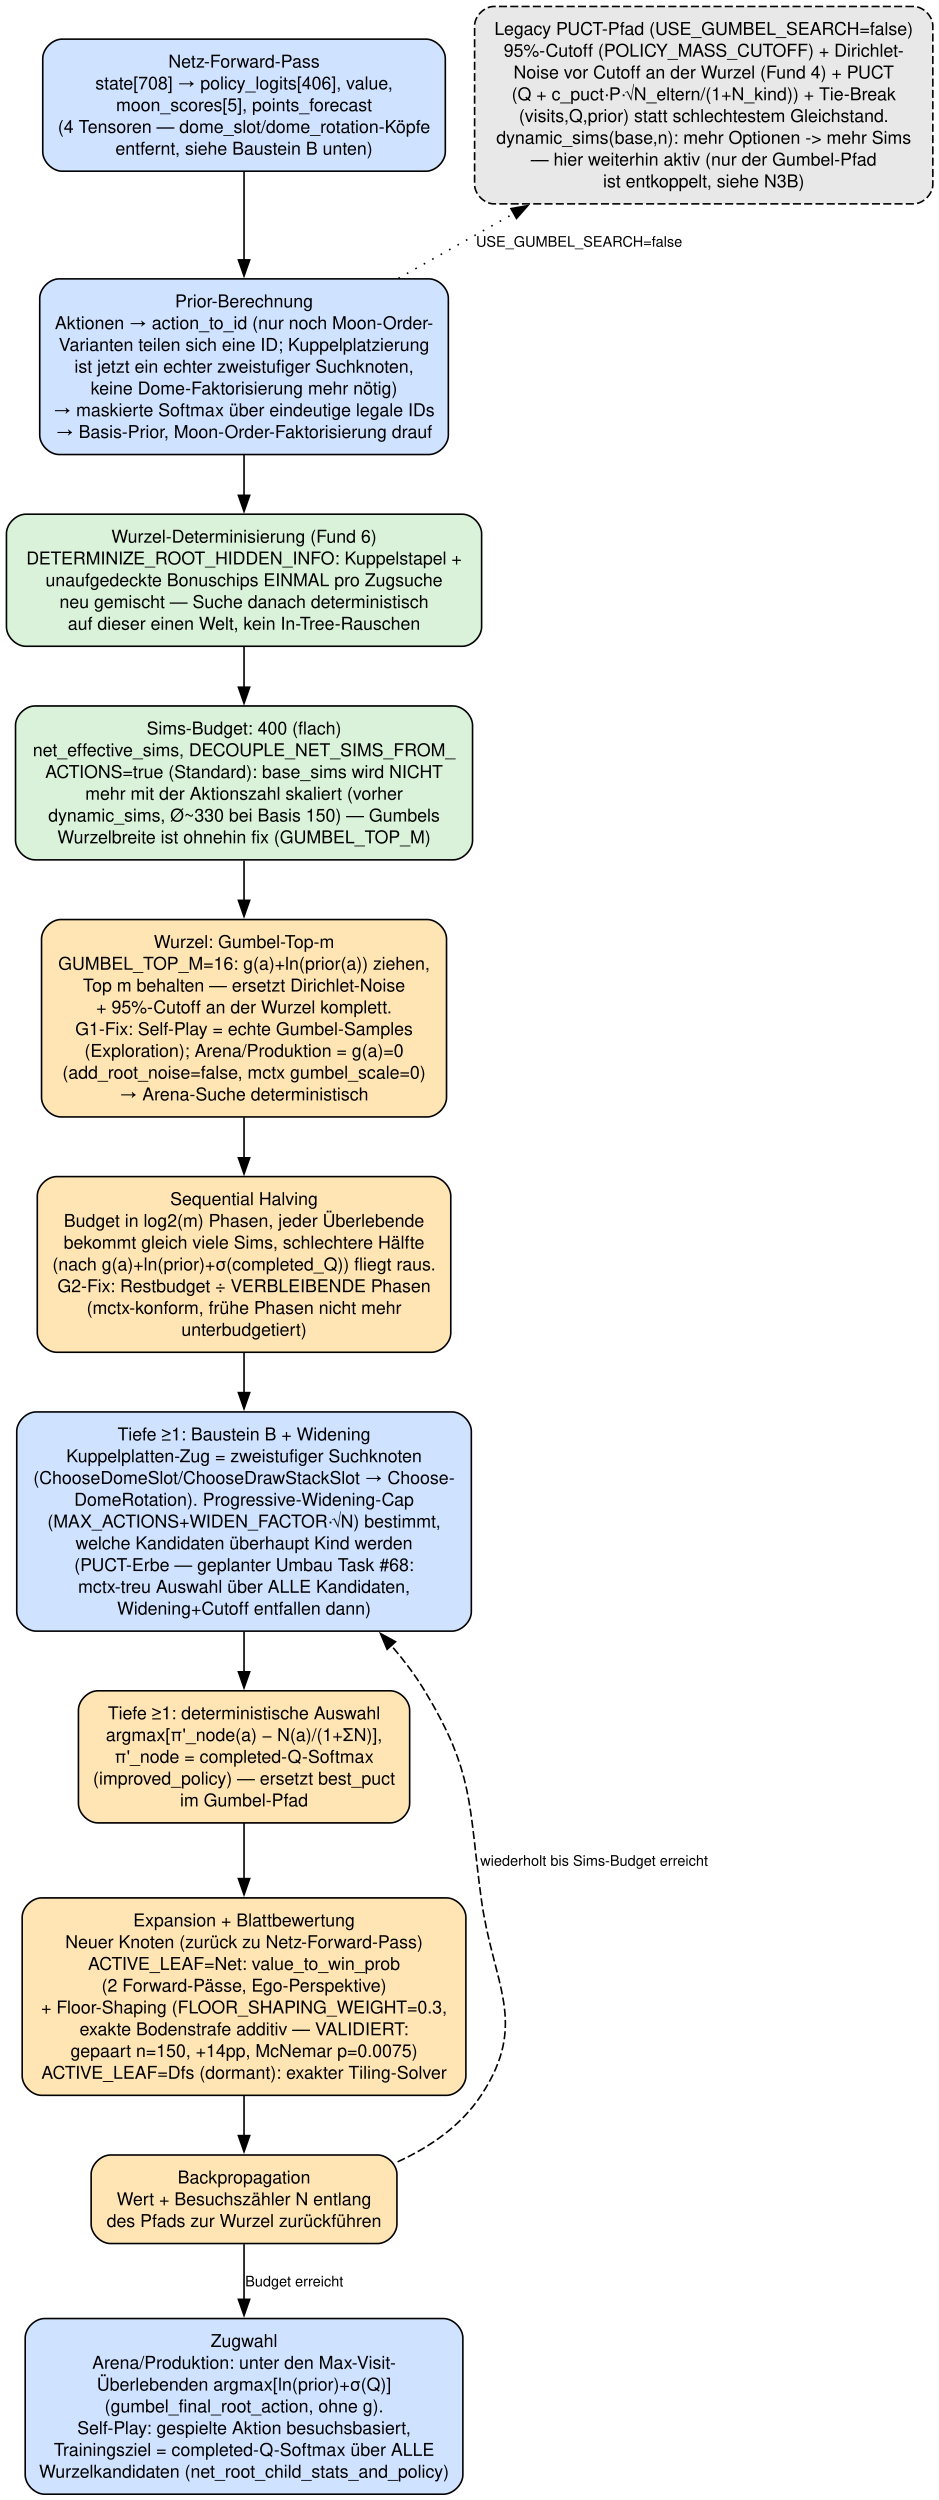
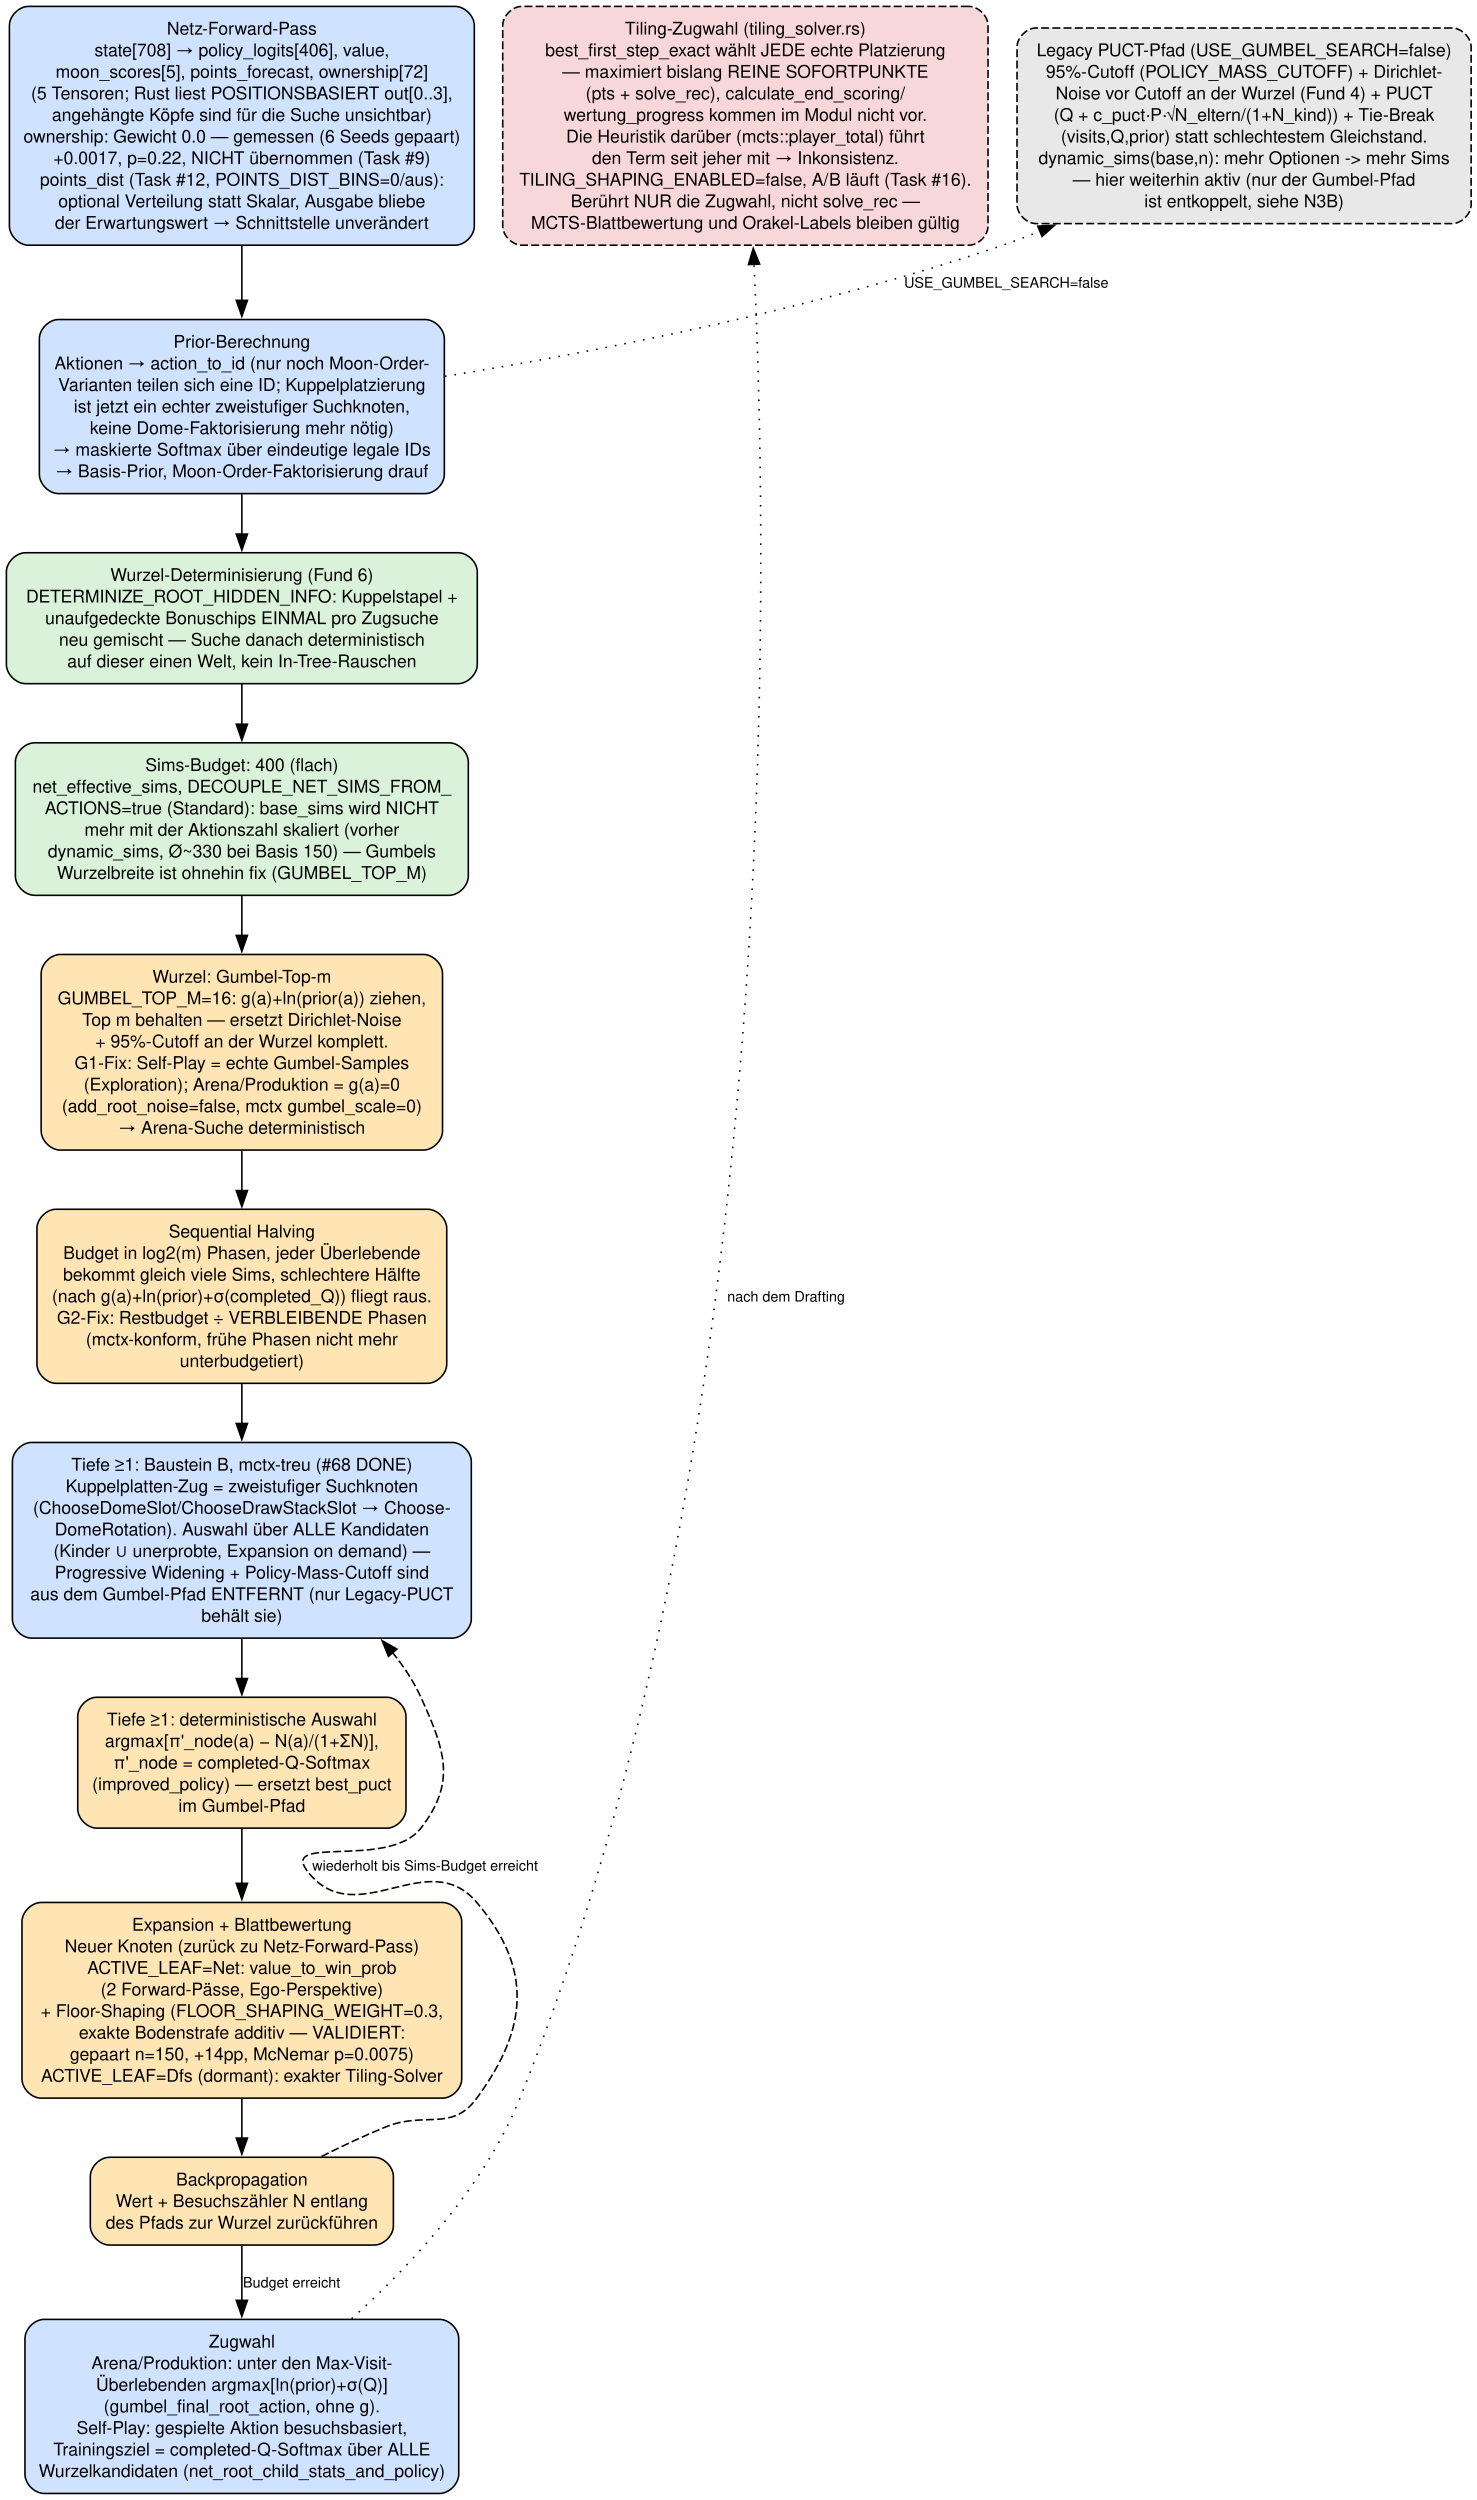
- <svg xmlns="http://www.w3.org/2000/svg" width="582pt" height="1550pt" viewBox="0.00 0.00 582.00 1550.00">
-   <g id="graph0" class="graph" transform="scale(1 1) rotate(0) translate(4 1546.4)">
-     <polygon fill="white" stroke="none" points="-4,4 -4,-1546.4 578.35,-1546.4 578.35,4 -4,4" />
+ <svg xmlns="http://www.w3.org/2000/svg" width="924pt" height="1564pt" viewBox="0.00 0.00 924.00 1564.00">
+   <g id="graph0" class="graph" transform="scale(1 1) rotate(0) translate(4 1559.9)">
+     <polygon fill="white" stroke="none" points="-4,4 -4,-1559.9 920.35,-1559.9 920.35,4 -4,4" />
    <g id="node1" class="node">
-       <path fill="#cfe2ff" stroke="black" d="M260.1,-1522.15C260.1,-1522.15 34.5,-1522.15 34.5,-1522.15 28.5,-1522.15 22.5,-1516.15 22.5,-1510.15 22.5,-1510.15 22.5,-1452.25 22.5,-1452.25 22.5,-1446.25 28.5,-1440.25 34.5,-1440.25 34.5,-1440.25 260.1,-1440.25 260.1,-1440.25 266.1,-1440.25 272.1,-1446.25 272.1,-1452.25 272.1,-1452.25 272.1,-1510.15 272.1,-1510.15 272.1,-1516.15 266.1,-1522.15 260.1,-1522.15" />
-       <text xml:space="preserve" text-anchor="middle" x="147.3" y="-1504.5" font-family="Helvetica,sans-Serif" font-size="11.00">Netz-Forward-Pass</text>
-       <text xml:space="preserve" text-anchor="middle" x="147.3" y="-1491" font-family="Helvetica,sans-Serif" font-size="11.00">state[708] → policy_logits[406], value,</text>
-       <text xml:space="preserve" text-anchor="middle" x="147.3" y="-1477.5" font-family="Helvetica,sans-Serif" font-size="11.00">moon_scores[5], points_forecast</text>
-       <text xml:space="preserve" text-anchor="middle" x="147.3" y="-1464" font-family="Helvetica,sans-Serif" font-size="11.00">(4 Tensoren — dome_slot/dome_rotation-Köpfe</text>
-       <text xml:space="preserve" text-anchor="middle" x="147.3" y="-1450.5" font-family="Helvetica,sans-Serif" font-size="11.00">entfernt, siehe Baustein B unten)</text>
+       <path fill="#cfe2ff" stroke="black" d="M280.73,-1555.9C280.73,-1555.9 13.88,-1555.9 13.88,-1555.9 7.88,-1555.9 1.88,-1549.9 1.88,-1543.9 1.88,-1543.9 1.88,-1418.5 1.88,-1418.5 1.88,-1412.5 7.88,-1406.5 13.88,-1406.5 13.88,-1406.5 280.73,-1406.5 280.73,-1406.5 286.73,-1406.5 292.73,-1412.5 292.73,-1418.5 292.73,-1418.5 292.73,-1543.9 292.73,-1543.9 292.73,-1549.9 286.73,-1555.9 280.73,-1555.9" />
+       <text xml:space="preserve" text-anchor="middle" x="147.3" y="-1538.25" font-family="Helvetica,sans-Serif" font-size="11.00">Netz-Forward-Pass</text>
+       <text xml:space="preserve" text-anchor="middle" x="147.3" y="-1524.75" font-family="Helvetica,sans-Serif" font-size="11.00">state[708] → policy_logits[406], value,</text>
+       <text xml:space="preserve" text-anchor="middle" x="147.3" y="-1511.25" font-family="Helvetica,sans-Serif" font-size="11.00">moon_scores[5], points_forecast, ownership[72]</text>
+       <text xml:space="preserve" text-anchor="middle" x="147.3" y="-1497.75" font-family="Helvetica,sans-Serif" font-size="11.00">(5 Tensoren; Rust liest POSITIONSBASIERT out[0..3],</text>
+       <text xml:space="preserve" text-anchor="middle" x="147.3" y="-1484.25" font-family="Helvetica,sans-Serif" font-size="11.00">angehängte Köpfe sind für die Suche unsichtbar)</text>
+       <text xml:space="preserve" text-anchor="middle" x="147.3" y="-1470.75" font-family="Helvetica,sans-Serif" font-size="11.00">ownership: Gewicht 0.0 — gemessen (6 Seeds gepaart)</text>
+       <text xml:space="preserve" text-anchor="middle" x="147.3" y="-1457.25" font-family="Helvetica,sans-Serif" font-size="11.00">+0.0017, p=0.22, NICHT übernommen (Task #9)</text>
+       <text xml:space="preserve" text-anchor="middle" x="147.3" y="-1443.75" font-family="Helvetica,sans-Serif" font-size="11.00">points_dist (Task #12, POINTS_DIST_BINS=0/aus):</text>
+       <text xml:space="preserve" text-anchor="middle" x="147.3" y="-1430.25" font-family="Helvetica,sans-Serif" font-size="11.00">optional Verteilung statt Skalar, Ausgabe bliebe</text>
+       <text xml:space="preserve" text-anchor="middle" x="147.3" y="-1416.75" font-family="Helvetica,sans-Serif" font-size="11.00">der Erwartungswert → Schnittstelle unverändert</text>
    </g>
    <g id="node2" class="node">
-       <path fill="#cfe2ff" stroke="black" d="M261.98,-1373.5C261.98,-1373.5 32.62,-1373.5 32.62,-1373.5 26.62,-1373.5 20.63,-1367.5 20.63,-1361.5 20.63,-1361.5 20.63,-1276.6 20.63,-1276.6 20.63,-1270.6 26.63,-1264.6 32.63,-1264.6 32.63,-1264.6 261.98,-1264.6 261.98,-1264.6 267.98,-1264.6 273.98,-1270.6 273.98,-1276.6 273.98,-1276.6 273.98,-1361.5 273.98,-1361.5 273.98,-1367.5 267.98,-1373.5 261.98,-1373.5" />
-       <text xml:space="preserve" text-anchor="middle" x="147.3" y="-1355.85" font-family="Helvetica,sans-Serif" font-size="11.00">Prior-Berechnung</text>
-       <text xml:space="preserve" text-anchor="middle" x="147.3" y="-1342.35" font-family="Helvetica,sans-Serif" font-size="11.00">Aktionen → action_to_id (nur noch Moon-Order-</text>
-       <text xml:space="preserve" text-anchor="middle" x="147.3" y="-1328.85" font-family="Helvetica,sans-Serif" font-size="11.00">Varianten teilen sich eine ID; Kuppelplatzierung</text>
-       <text xml:space="preserve" text-anchor="middle" x="147.3" y="-1315.35" font-family="Helvetica,sans-Serif" font-size="11.00">ist jetzt ein echter zweistufiger Suchknoten,</text>
-       <text xml:space="preserve" text-anchor="middle" x="147.3" y="-1301.85" font-family="Helvetica,sans-Serif" font-size="11.00">keine Dome-Faktorisierung mehr nötig)</text>
-       <text xml:space="preserve" text-anchor="middle" x="147.3" y="-1288.35" font-family="Helvetica,sans-Serif" font-size="11.00">→ maskierte Softmax über eindeutige legale IDs</text>
-       <text xml:space="preserve" text-anchor="middle" x="147.3" y="-1274.85" font-family="Helvetica,sans-Serif" font-size="11.00">→ Basis-Prior, Moon-Order-Faktorisierung drauf</text>
+       <path fill="#cfe2ff" stroke="black" d="M261.98,-1360C261.98,-1360 32.62,-1360 32.62,-1360 26.62,-1360 20.63,-1354 20.63,-1348 20.63,-1348 20.63,-1263.1 20.63,-1263.1 20.63,-1257.1 26.63,-1251.1 32.63,-1251.1 32.63,-1251.1 261.98,-1251.1 261.98,-1251.1 267.98,-1251.1 273.98,-1257.1 273.98,-1263.1 273.98,-1263.1 273.98,-1348 273.98,-1348 273.98,-1354 267.98,-1360 261.98,-1360" />
+       <text xml:space="preserve" text-anchor="middle" x="147.3" y="-1342.35" font-family="Helvetica,sans-Serif" font-size="11.00">Prior-Berechnung</text>
+       <text xml:space="preserve" text-anchor="middle" x="147.3" y="-1328.85" font-family="Helvetica,sans-Serif" font-size="11.00">Aktionen → action_to_id (nur noch Moon-Order-</text>
+       <text xml:space="preserve" text-anchor="middle" x="147.3" y="-1315.35" font-family="Helvetica,sans-Serif" font-size="11.00">Varianten teilen sich eine ID; Kuppelplatzierung</text>
+       <text xml:space="preserve" text-anchor="middle" x="147.3" y="-1301.85" font-family="Helvetica,sans-Serif" font-size="11.00">ist jetzt ein echter zweistufiger Suchknoten,</text>
+       <text xml:space="preserve" text-anchor="middle" x="147.3" y="-1288.35" font-family="Helvetica,sans-Serif" font-size="11.00">keine Dome-Faktorisierung mehr nötig)</text>
+       <text xml:space="preserve" text-anchor="middle" x="147.3" y="-1274.85" font-family="Helvetica,sans-Serif" font-size="11.00">→ maskierte Softmax über eindeutige legale IDs</text>
+       <text xml:space="preserve" text-anchor="middle" x="147.3" y="-1261.35" font-family="Helvetica,sans-Serif" font-size="11.00">→ Basis-Prior, Moon-Order-Faktorisierung drauf</text>
    </g>
    <g id="edge1" class="edge">
-       <path fill="none" stroke="black" d="M147.3,-1439.79C147.3,-1423.21 147.3,-1403.6 147.3,-1385.11" />
-       <polygon fill="black" stroke="black" points="150.8,-1385.28 147.3,-1375.28 143.8,-1385.28 150.8,-1385.28" />
+       <path fill="none" stroke="black" d="M147.3,-1406.05C147.3,-1394.7 147.3,-1383.04 147.3,-1371.89" />
+       <polygon fill="black" stroke="black" points="150.8,-1372.01 147.3,-1362.01 143.8,-1372.01 150.8,-1372.01" />
    </g>
    <g id="node3" class="node">
-       <path fill="#d9f2d9" stroke="black" d="M282.6,-1227.6C282.6,-1227.6 12,-1227.6 12,-1227.6 6,-1227.6 0,-1221.6 0,-1215.6 0,-1215.6 0,-1157.7 0,-1157.7 0,-1151.7 6,-1145.7 12,-1145.7 12,-1145.7 282.6,-1145.7 282.6,-1145.7 288.6,-1145.7 294.6,-1151.7 294.6,-1157.7 294.6,-1157.7 294.6,-1215.6 294.6,-1215.6 294.6,-1221.6 288.6,-1227.6 282.6,-1227.6" />
-       <text xml:space="preserve" text-anchor="middle" x="147.3" y="-1209.95" font-family="Helvetica,sans-Serif" font-size="11.00">Wurzel-Determinisierung (Fund 6)</text>
-       <text xml:space="preserve" text-anchor="middle" x="147.3" y="-1196.45" font-family="Helvetica,sans-Serif" font-size="11.00">DETERMINIZE_ROOT_HIDDEN_INFO: Kuppelstapel +</text>
-       <text xml:space="preserve" text-anchor="middle" x="147.3" y="-1182.95" font-family="Helvetica,sans-Serif" font-size="11.00">unaufgedeckte Bonuschips EINMAL pro Zugsuche</text>
-       <text xml:space="preserve" text-anchor="middle" x="147.3" y="-1169.45" font-family="Helvetica,sans-Serif" font-size="11.00">neu gemischt — Suche danach deterministisch</text>
-       <text xml:space="preserve" text-anchor="middle" x="147.3" y="-1155.95" font-family="Helvetica,sans-Serif" font-size="11.00">auf dieser einen Welt, kein In-Tree-Rauschen</text>
+       <path fill="#d9f2d9" stroke="black" d="M282.6,-1214.1C282.6,-1214.1 12,-1214.1 12,-1214.1 6,-1214.1 0,-1208.1 0,-1202.1 0,-1202.1 0,-1144.2 0,-1144.2 0,-1138.2 6,-1132.2 12,-1132.2 12,-1132.2 282.6,-1132.2 282.6,-1132.2 288.6,-1132.2 294.6,-1138.2 294.6,-1144.2 294.6,-1144.2 294.6,-1202.1 294.6,-1202.1 294.6,-1208.1 288.6,-1214.1 282.6,-1214.1" />
+       <text xml:space="preserve" text-anchor="middle" x="147.3" y="-1196.45" font-family="Helvetica,sans-Serif" font-size="11.00">Wurzel-Determinisierung (Fund 6)</text>
+       <text xml:space="preserve" text-anchor="middle" x="147.3" y="-1182.95" font-family="Helvetica,sans-Serif" font-size="11.00">DETERMINIZE_ROOT_HIDDEN_INFO: Kuppelstapel +</text>
+       <text xml:space="preserve" text-anchor="middle" x="147.3" y="-1169.45" font-family="Helvetica,sans-Serif" font-size="11.00">unaufgedeckte Bonuschips EINMAL pro Zugsuche</text>
+       <text xml:space="preserve" text-anchor="middle" x="147.3" y="-1155.95" font-family="Helvetica,sans-Serif" font-size="11.00">neu gemischt — Suche danach deterministisch</text>
+       <text xml:space="preserve" text-anchor="middle" x="147.3" y="-1142.45" font-family="Helvetica,sans-Serif" font-size="11.00">auf dieser einen Welt, kein In-Tree-Rauschen</text>
    </g>
    <g id="edge2" class="edge">
-       <path fill="none" stroke="black" d="M147.3,-1264.26C147.3,-1255.96 147.3,-1247.41 147.3,-1239.16" />
-       <polygon fill="black" stroke="black" points="150.8,-1239.28 147.3,-1229.28 143.8,-1239.28 150.8,-1239.28" />
+       <path fill="none" stroke="black" d="M147.3,-1250.76C147.3,-1242.46 147.3,-1233.91 147.3,-1225.66" />
+       <polygon fill="black" stroke="black" points="150.8,-1225.78 147.3,-1215.78 143.8,-1225.78 150.8,-1225.78" />
    </g>
    <g id="node12" class="node">
-       <path fill="#e8e8e8" stroke="black" stroke-dasharray="5,2" d="M562.35,-1542.4C562.35,-1542.4 302.25,-1542.4 302.25,-1542.4 296.25,-1542.4 290.25,-1536.4 290.25,-1530.4 290.25,-1530.4 290.25,-1432 290.25,-1432 290.25,-1426 296.25,-1420 302.25,-1420 302.25,-1420 562.35,-1420 562.35,-1420 568.35,-1420 574.35,-1426 574.35,-1432 574.35,-1432 574.35,-1530.4 574.35,-1530.4 574.35,-1536.4 568.35,-1542.4 562.35,-1542.4" />
-       <text xml:space="preserve" text-anchor="middle" x="432.3" y="-1524.75" font-family="Helvetica,sans-Serif" font-size="11.00">Legacy PUCT-Pfad (USE_GUMBEL_SEARCH=false)</text>
-       <text xml:space="preserve" text-anchor="middle" x="432.3" y="-1511.25" font-family="Helvetica,sans-Serif" font-size="11.00">95%-Cutoff (POLICY_MASS_CUTOFF) + Dirichlet-</text>
-       <text xml:space="preserve" text-anchor="middle" x="432.3" y="-1497.75" font-family="Helvetica,sans-Serif" font-size="11.00">Noise vor Cutoff an der Wurzel (Fund 4) + PUCT</text>
-       <text xml:space="preserve" text-anchor="middle" x="432.3" y="-1484.25" font-family="Helvetica,sans-Serif" font-size="11.00">(Q + c_puct·P·√N_eltern/(1+N_kind)) + Tie-Break</text>
-       <text xml:space="preserve" text-anchor="middle" x="432.3" y="-1470.75" font-family="Helvetica,sans-Serif" font-size="11.00">(visits,Q,prior) statt schlechtestem Gleichstand.</text>
-       <text xml:space="preserve" text-anchor="middle" x="432.3" y="-1457.25" font-family="Helvetica,sans-Serif" font-size="11.00">dynamic_sims(base,n): mehr Optionen -&gt; mehr Sims</text>
-       <text xml:space="preserve" text-anchor="middle" x="432.3" y="-1443.75" font-family="Helvetica,sans-Serif" font-size="11.00">— hier weiterhin aktiv (nur der Gumbel-Pfad</text>
-       <text xml:space="preserve" text-anchor="middle" x="432.3" y="-1430.25" font-family="Helvetica,sans-Serif" font-size="11.00">ist entkoppelt, siehe N3B)</text>
+       <path fill="#e8e8e8" stroke="black" stroke-dasharray="5,2" d="M904.35,-1542.4C904.35,-1542.4 644.25,-1542.4 644.25,-1542.4 638.25,-1542.4 632.25,-1536.4 632.25,-1530.4 632.25,-1530.4 632.25,-1432 632.25,-1432 632.25,-1426 638.25,-1420 644.25,-1420 644.25,-1420 904.35,-1420 904.35,-1420 910.35,-1420 916.35,-1426 916.35,-1432 916.35,-1432 916.35,-1530.4 916.35,-1530.4 916.35,-1536.4 910.35,-1542.4 904.35,-1542.4" />
+       <text xml:space="preserve" text-anchor="middle" x="774.3" y="-1524.75" font-family="Helvetica,sans-Serif" font-size="11.00">Legacy PUCT-Pfad (USE_GUMBEL_SEARCH=false)</text>
+       <text xml:space="preserve" text-anchor="middle" x="774.3" y="-1511.25" font-family="Helvetica,sans-Serif" font-size="11.00">95%-Cutoff (POLICY_MASS_CUTOFF) + Dirichlet-</text>
+       <text xml:space="preserve" text-anchor="middle" x="774.3" y="-1497.75" font-family="Helvetica,sans-Serif" font-size="11.00">Noise vor Cutoff an der Wurzel (Fund 4) + PUCT</text>
+       <text xml:space="preserve" text-anchor="middle" x="774.3" y="-1484.25" font-family="Helvetica,sans-Serif" font-size="11.00">(Q + c_puct·P·√N_eltern/(1+N_kind)) + Tie-Break</text>
+       <text xml:space="preserve" text-anchor="middle" x="774.3" y="-1470.75" font-family="Helvetica,sans-Serif" font-size="11.00">(visits,Q,prior) statt schlechtestem Gleichstand.</text>
+       <text xml:space="preserve" text-anchor="middle" x="774.3" y="-1457.25" font-family="Helvetica,sans-Serif" font-size="11.00">dynamic_sims(base,n): mehr Optionen -&gt; mehr Sims</text>
+       <text xml:space="preserve" text-anchor="middle" x="774.3" y="-1443.75" font-family="Helvetica,sans-Serif" font-size="11.00">— hier weiterhin aktiv (nur der Gumbel-Pfad</text>
+       <text xml:space="preserve" text-anchor="middle" x="774.3" y="-1430.25" font-family="Helvetica,sans-Serif" font-size="11.00">ist entkoppelt, siehe N3B)</text>
    </g>
-     <g id="edge12" class="edge">
-       <path fill="none" stroke="black" stroke-dasharray="1,5" d="M243.04,-1373.85C266.04,-1386.78 290.88,-1400.73 314.75,-1414.14" />
-       <polygon fill="black" stroke="black" points="312.8,-1417.07 323.23,-1418.91 316.23,-1410.96 312.8,-1417.07" />
-       <text xml:space="preserve" text-anchor="middle" x="355.05" y="-1393.45" font-family="Helvetica,sans-Serif" font-size="9.00">USE_GUMBEL_SEARCH=false</text>
+     <g id="edge13" class="edge">
+       <path fill="none" stroke="black" stroke-dasharray="1,5" d="M274.36,-1324.46C371.58,-1340.25 508.09,-1366.97 623.3,-1406.5 630.98,-1409.14 638.78,-1412.07 646.58,-1415.21" />
+       <polygon fill="black" stroke="black" points="645.22,-1418.43 655.8,-1419.02 647.9,-1411.97 645.22,-1418.43" />
+       <text xml:space="preserve" text-anchor="middle" x="625.54" y="-1379.95" font-family="Helvetica,sans-Serif" font-size="9.00">USE_GUMBEL_SEARCH=false</text>
    </g>
    <g id="node4" class="node">
-       <path fill="#d9f2d9" stroke="black" d="M276.98,-1108.7C276.98,-1108.7 17.62,-1108.7 17.62,-1108.7 11.62,-1108.7 5.62,-1102.7 5.62,-1096.7 5.62,-1096.7 5.62,-1025.3 5.62,-1025.3 5.62,-1019.3 11.62,-1013.3 17.62,-1013.3 17.62,-1013.3 276.98,-1013.3 276.98,-1013.3 282.98,-1013.3 288.98,-1019.3 288.98,-1025.3 288.98,-1025.3 288.98,-1096.7 288.98,-1096.7 288.98,-1102.7 282.98,-1108.7 276.98,-1108.7" />
-       <text xml:space="preserve" text-anchor="middle" x="147.3" y="-1091.05" font-family="Helvetica,sans-Serif" font-size="11.00">Sims-Budget: 400 (flach)</text>
-       <text xml:space="preserve" text-anchor="middle" x="147.3" y="-1077.55" font-family="Helvetica,sans-Serif" font-size="11.00">net_effective_sims, DECOUPLE_NET_SIMS_FROM_</text>
-       <text xml:space="preserve" text-anchor="middle" x="147.3" y="-1064.05" font-family="Helvetica,sans-Serif" font-size="11.00">ACTIONS=true (Standard): base_sims wird NICHT</text>
-       <text xml:space="preserve" text-anchor="middle" x="147.3" y="-1050.55" font-family="Helvetica,sans-Serif" font-size="11.00">mehr mit der Aktionszahl skaliert (vorher</text>
-       <text xml:space="preserve" text-anchor="middle" x="147.3" y="-1037.05" font-family="Helvetica,sans-Serif" font-size="11.00">dynamic_sims, Ø~330 bei Basis 150) — Gumbels</text>
-       <text xml:space="preserve" text-anchor="middle" x="147.3" y="-1023.55" font-family="Helvetica,sans-Serif" font-size="11.00">Wurzelbreite ist ohnehin fix (GUMBEL_TOP_M)</text>
+       <path fill="#d9f2d9" stroke="black" d="M276.98,-1095.2C276.98,-1095.2 17.62,-1095.2 17.62,-1095.2 11.62,-1095.2 5.62,-1089.2 5.62,-1083.2 5.62,-1083.2 5.62,-1011.8 5.62,-1011.8 5.62,-1005.8 11.62,-999.8 17.62,-999.8 17.62,-999.8 276.98,-999.8 276.98,-999.8 282.98,-999.8 288.98,-1005.8 288.98,-1011.8 288.98,-1011.8 288.98,-1083.2 288.98,-1083.2 288.98,-1089.2 282.98,-1095.2 276.98,-1095.2" />
+       <text xml:space="preserve" text-anchor="middle" x="147.3" y="-1077.55" font-family="Helvetica,sans-Serif" font-size="11.00">Sims-Budget: 400 (flach)</text>
+       <text xml:space="preserve" text-anchor="middle" x="147.3" y="-1064.05" font-family="Helvetica,sans-Serif" font-size="11.00">net_effective_sims, DECOUPLE_NET_SIMS_FROM_</text>
+       <text xml:space="preserve" text-anchor="middle" x="147.3" y="-1050.55" font-family="Helvetica,sans-Serif" font-size="11.00">ACTIONS=true (Standard): base_sims wird NICHT</text>
+       <text xml:space="preserve" text-anchor="middle" x="147.3" y="-1037.05" font-family="Helvetica,sans-Serif" font-size="11.00">mehr mit der Aktionszahl skaliert (vorher</text>
+       <text xml:space="preserve" text-anchor="middle" x="147.3" y="-1023.55" font-family="Helvetica,sans-Serif" font-size="11.00">dynamic_sims, Ø~330 bei Basis 150) — Gumbels</text>
+       <text xml:space="preserve" text-anchor="middle" x="147.3" y="-1010.05" font-family="Helvetica,sans-Serif" font-size="11.00">Wurzelbreite ist ohnehin fix (GUMBEL_TOP_M)</text>
    </g>
    <g id="edge3" class="edge">
-       <path fill="none" stroke="black" d="M147.3,-1145.5C147.3,-1137.46 147.3,-1128.85 147.3,-1120.33" />
-       <polygon fill="black" stroke="black" points="150.8,-1120.34 147.3,-1110.34 143.8,-1120.34 150.8,-1120.34" />
+       <path fill="none" stroke="black" d="M147.3,-1132C147.3,-1123.96 147.3,-1115.35 147.3,-1106.83" />
+       <polygon fill="black" stroke="black" points="150.8,-1106.84 147.3,-1096.84 143.8,-1106.84 150.8,-1106.84" />
    </g>
    <g id="node5" class="node">
-       <path fill="#ffe5b4" stroke="black" d="M260.85,-976.3C260.85,-976.3 33.75,-976.3 33.75,-976.3 27.75,-976.3 21.75,-970.3 21.75,-964.3 21.75,-964.3 21.75,-865.9 21.75,-865.9 21.75,-859.9 27.75,-853.9 33.75,-853.9 33.75,-853.9 260.85,-853.9 260.85,-853.9 266.85,-853.9 272.85,-859.9 272.85,-865.9 272.85,-865.9 272.85,-964.3 272.85,-964.3 272.85,-970.3 266.85,-976.3 260.85,-976.3" />
-       <text xml:space="preserve" text-anchor="middle" x="147.3" y="-958.65" font-family="Helvetica,sans-Serif" font-size="11.00">Wurzel: Gumbel-Top-m</text>
-       <text xml:space="preserve" text-anchor="middle" x="147.3" y="-945.15" font-family="Helvetica,sans-Serif" font-size="11.00">GUMBEL_TOP_M=16: g(a)+ln(prior(a)) ziehen,</text>
-       <text xml:space="preserve" text-anchor="middle" x="147.3" y="-931.65" font-family="Helvetica,sans-Serif" font-size="11.00">Top m behalten — ersetzt Dirichlet-Noise</text>
-       <text xml:space="preserve" text-anchor="middle" x="147.3" y="-918.15" font-family="Helvetica,sans-Serif" font-size="11.00">+ 95%-Cutoff an der Wurzel komplett.</text>
-       <text xml:space="preserve" text-anchor="middle" x="147.3" y="-904.65" font-family="Helvetica,sans-Serif" font-size="11.00">G1-Fix: Self-Play = echte Gumbel-Samples</text>
-       <text xml:space="preserve" text-anchor="middle" x="147.3" y="-891.15" font-family="Helvetica,sans-Serif" font-size="11.00">(Exploration); Arena/Produktion = g(a)=0</text>
-       <text xml:space="preserve" text-anchor="middle" x="147.3" y="-877.65" font-family="Helvetica,sans-Serif" font-size="11.00">(add_root_noise=false, mctx gumbel_scale=0)</text>
-       <text xml:space="preserve" text-anchor="middle" x="147.3" y="-864.15" font-family="Helvetica,sans-Serif" font-size="11.00">→ Arena-Suche deterministisch</text>
+       <path fill="#ffe5b4" stroke="black" d="M260.85,-962.8C260.85,-962.8 33.75,-962.8 33.75,-962.8 27.75,-962.8 21.75,-956.8 21.75,-950.8 21.75,-950.8 21.75,-852.4 21.75,-852.4 21.75,-846.4 27.75,-840.4 33.75,-840.4 33.75,-840.4 260.85,-840.4 260.85,-840.4 266.85,-840.4 272.85,-846.4 272.85,-852.4 272.85,-852.4 272.85,-950.8 272.85,-950.8 272.85,-956.8 266.85,-962.8 260.85,-962.8" />
+       <text xml:space="preserve" text-anchor="middle" x="147.3" y="-945.15" font-family="Helvetica,sans-Serif" font-size="11.00">Wurzel: Gumbel-Top-m</text>
+       <text xml:space="preserve" text-anchor="middle" x="147.3" y="-931.65" font-family="Helvetica,sans-Serif" font-size="11.00">GUMBEL_TOP_M=16: g(a)+ln(prior(a)) ziehen,</text>
+       <text xml:space="preserve" text-anchor="middle" x="147.3" y="-918.15" font-family="Helvetica,sans-Serif" font-size="11.00">Top m behalten — ersetzt Dirichlet-Noise</text>
+       <text xml:space="preserve" text-anchor="middle" x="147.3" y="-904.65" font-family="Helvetica,sans-Serif" font-size="11.00">+ 95%-Cutoff an der Wurzel komplett.</text>
+       <text xml:space="preserve" text-anchor="middle" x="147.3" y="-891.15" font-family="Helvetica,sans-Serif" font-size="11.00">G1-Fix: Self-Play = echte Gumbel-Samples</text>
+       <text xml:space="preserve" text-anchor="middle" x="147.3" y="-877.65" font-family="Helvetica,sans-Serif" font-size="11.00">(Exploration); Arena/Produktion = g(a)=0</text>
+       <text xml:space="preserve" text-anchor="middle" x="147.3" y="-864.15" font-family="Helvetica,sans-Serif" font-size="11.00">(add_root_noise=false, mctx gumbel_scale=0)</text>
+       <text xml:space="preserve" text-anchor="middle" x="147.3" y="-850.65" font-family="Helvetica,sans-Serif" font-size="11.00">→ Arena-Suche deterministisch</text>
    </g>
    <g id="edge4" class="edge">
-       <path fill="none" stroke="black" d="M147.3,-1012.88C147.3,-1004.94 147.3,-996.53 147.3,-988.12" />
-       <polygon fill="black" stroke="black" points="150.8,-988.21 147.3,-978.21 143.8,-988.21 150.8,-988.21" />
+       <path fill="none" stroke="black" d="M147.3,-999.38C147.3,-991.44 147.3,-983.03 147.3,-974.62" />
+       <polygon fill="black" stroke="black" points="150.8,-974.71 147.3,-964.71 143.8,-974.71 150.8,-974.71" />
    </g>
    <g id="node6" class="node">
-       <path fill="#ffe5b4" stroke="black" d="M263.48,-816.9C263.48,-816.9 31.12,-816.9 31.12,-816.9 25.12,-816.9 19.12,-810.9 19.12,-804.9 19.12,-804.9 19.12,-720 19.12,-720 19.12,-714 25.12,-708 31.12,-708 31.12,-708 263.48,-708 263.48,-708 269.48,-708 275.48,-714 275.48,-720 275.48,-720 275.48,-804.9 275.48,-804.9 275.48,-810.9 269.48,-816.9 263.48,-816.9" />
-       <text xml:space="preserve" text-anchor="middle" x="147.3" y="-799.25" font-family="Helvetica,sans-Serif" font-size="11.00">Sequential Halving</text>
-       <text xml:space="preserve" text-anchor="middle" x="147.3" y="-785.75" font-family="Helvetica,sans-Serif" font-size="11.00">Budget in log2(m) Phasen, jeder Überlebende</text>
-       <text xml:space="preserve" text-anchor="middle" x="147.3" y="-772.25" font-family="Helvetica,sans-Serif" font-size="11.00">bekommt gleich viele Sims, schlechtere Hälfte</text>
-       <text xml:space="preserve" text-anchor="middle" x="147.3" y="-758.75" font-family="Helvetica,sans-Serif" font-size="11.00">(nach g(a)+ln(prior)+σ(completed_Q)) fliegt raus.</text>
-       <text xml:space="preserve" text-anchor="middle" x="147.3" y="-745.25" font-family="Helvetica,sans-Serif" font-size="11.00">G2-Fix: Restbudget ÷ VERBLEIBENDE Phasen</text>
-       <text xml:space="preserve" text-anchor="middle" x="147.3" y="-731.75" font-family="Helvetica,sans-Serif" font-size="11.00">(mctx-konform, frühe Phasen nicht mehr</text>
-       <text xml:space="preserve" text-anchor="middle" x="147.3" y="-718.25" font-family="Helvetica,sans-Serif" font-size="11.00">unterbudgetiert)</text>
+       <path fill="#ffe5b4" stroke="black" d="M263.48,-803.4C263.48,-803.4 31.12,-803.4 31.12,-803.4 25.12,-803.4 19.12,-797.4 19.12,-791.4 19.12,-791.4 19.12,-706.5 19.12,-706.5 19.12,-700.5 25.12,-694.5 31.12,-694.5 31.12,-694.5 263.48,-694.5 263.48,-694.5 269.48,-694.5 275.48,-700.5 275.48,-706.5 275.48,-706.5 275.48,-791.4 275.48,-791.4 275.48,-797.4 269.48,-803.4 263.48,-803.4" />
+       <text xml:space="preserve" text-anchor="middle" x="147.3" y="-785.75" font-family="Helvetica,sans-Serif" font-size="11.00">Sequential Halving</text>
+       <text xml:space="preserve" text-anchor="middle" x="147.3" y="-772.25" font-family="Helvetica,sans-Serif" font-size="11.00">Budget in log2(m) Phasen, jeder Überlebende</text>
+       <text xml:space="preserve" text-anchor="middle" x="147.3" y="-758.75" font-family="Helvetica,sans-Serif" font-size="11.00">bekommt gleich viele Sims, schlechtere Hälfte</text>
+       <text xml:space="preserve" text-anchor="middle" x="147.3" y="-745.25" font-family="Helvetica,sans-Serif" font-size="11.00">(nach g(a)+ln(prior)+σ(completed_Q)) fliegt raus.</text>
+       <text xml:space="preserve" text-anchor="middle" x="147.3" y="-731.75" font-family="Helvetica,sans-Serif" font-size="11.00">G2-Fix: Restbudget ÷ VERBLEIBENDE Phasen</text>
+       <text xml:space="preserve" text-anchor="middle" x="147.3" y="-718.25" font-family="Helvetica,sans-Serif" font-size="11.00">(mctx-konform, frühe Phasen nicht mehr</text>
+       <text xml:space="preserve" text-anchor="middle" x="147.3" y="-704.75" font-family="Helvetica,sans-Serif" font-size="11.00">unterbudgetiert)</text>
    </g>
    <g id="edge5" class="edge">
-       <path fill="none" stroke="black" d="M147.3,-853.69C147.3,-845.36 147.3,-836.78 147.3,-828.37" />
-       <polygon fill="black" stroke="black" points="150.8,-828.57 147.3,-818.57 143.8,-828.57 150.8,-828.57" />
+       <path fill="none" stroke="black" d="M147.3,-840.19C147.3,-831.86 147.3,-823.28 147.3,-814.87" />
+       <polygon fill="black" stroke="black" points="150.8,-815.07 147.3,-805.07 143.8,-815.07 150.8,-815.07" />
    </g>
    <g id="node7" class="node">
-       <path fill="#cfe2ff" stroke="black" d="M276.23,-671C276.23,-671 18.38,-671 18.38,-671 12.38,-671 6.38,-665 6.38,-659 6.38,-659 6.38,-547.1 6.38,-547.1 6.38,-541.1 12.38,-535.1 18.38,-535.1 18.38,-535.1 276.23,-535.1 276.23,-535.1 282.23,-535.1 288.23,-541.1 288.23,-547.1 288.23,-547.1 288.23,-659 288.23,-659 288.23,-665 282.23,-671 276.23,-671" />
-       <text xml:space="preserve" text-anchor="middle" x="147.3" y="-653.35" font-family="Helvetica,sans-Serif" font-size="11.00">Tiefe ≥1: Baustein B + Widening</text>
-       <text xml:space="preserve" text-anchor="middle" x="147.3" y="-639.85" font-family="Helvetica,sans-Serif" font-size="11.00">Kuppelplatten-Zug = zweistufiger Suchknoten</text>
-       <text xml:space="preserve" text-anchor="middle" x="147.3" y="-626.35" font-family="Helvetica,sans-Serif" font-size="11.00">(ChooseDomeSlot/ChooseDrawStackSlot → Choose-</text>
-       <text xml:space="preserve" text-anchor="middle" x="147.3" y="-612.85" font-family="Helvetica,sans-Serif" font-size="11.00">DomeRotation). Progressive-Widening-Cap</text>
-       <text xml:space="preserve" text-anchor="middle" x="147.3" y="-599.35" font-family="Helvetica,sans-Serif" font-size="11.00">(MAX_ACTIONS+WIDEN_FACTOR·√N) bestimmt,</text>
-       <text xml:space="preserve" text-anchor="middle" x="147.3" y="-585.85" font-family="Helvetica,sans-Serif" font-size="11.00">welche Kandidaten überhaupt Kind werden</text>
-       <text xml:space="preserve" text-anchor="middle" x="147.3" y="-572.35" font-family="Helvetica,sans-Serif" font-size="11.00">(PUCT-Erbe — geplanter Umbau Task #68:</text>
-       <text xml:space="preserve" text-anchor="middle" x="147.3" y="-558.85" font-family="Helvetica,sans-Serif" font-size="11.00">mctx-treu Auswahl über ALLE Kandidaten,</text>
-       <text xml:space="preserve" text-anchor="middle" x="147.3" y="-545.35" font-family="Helvetica,sans-Serif" font-size="11.00">Widening+Cutoff entfallen dann)</text>
+       <path fill="#cfe2ff" stroke="black" d="M278.85,-657.5C278.85,-657.5 15.75,-657.5 15.75,-657.5 9.75,-657.5 3.75,-651.5 3.75,-645.5 3.75,-645.5 3.75,-547.1 3.75,-547.1 3.75,-541.1 9.75,-535.1 15.75,-535.1 15.75,-535.1 278.85,-535.1 278.85,-535.1 284.85,-535.1 290.85,-541.1 290.85,-547.1 290.85,-547.1 290.85,-645.5 290.85,-645.5 290.85,-651.5 284.85,-657.5 278.85,-657.5" />
+       <text xml:space="preserve" text-anchor="middle" x="147.3" y="-639.85" font-family="Helvetica,sans-Serif" font-size="11.00">Tiefe ≥1: Baustein B, mctx-treu (#68 DONE)</text>
+       <text xml:space="preserve" text-anchor="middle" x="147.3" y="-626.35" font-family="Helvetica,sans-Serif" font-size="11.00">Kuppelplatten-Zug = zweistufiger Suchknoten</text>
+       <text xml:space="preserve" text-anchor="middle" x="147.3" y="-612.85" font-family="Helvetica,sans-Serif" font-size="11.00">(ChooseDomeSlot/ChooseDrawStackSlot → Choose-</text>
+       <text xml:space="preserve" text-anchor="middle" x="147.3" y="-599.35" font-family="Helvetica,sans-Serif" font-size="11.00">DomeRotation). Auswahl über ALLE Kandidaten</text>
+       <text xml:space="preserve" text-anchor="middle" x="147.3" y="-585.85" font-family="Helvetica,sans-Serif" font-size="11.00">(Kinder ∪ unerprobte, Expansion on demand) —</text>
+       <text xml:space="preserve" text-anchor="middle" x="147.3" y="-572.35" font-family="Helvetica,sans-Serif" font-size="11.00">Progressive Widening + Policy-Mass-Cutoff sind</text>
+       <text xml:space="preserve" text-anchor="middle" x="147.3" y="-558.85" font-family="Helvetica,sans-Serif" font-size="11.00">aus dem Gumbel-Pfad ENTFERNT (nur Legacy-PUCT</text>
+       <text xml:space="preserve" text-anchor="middle" x="147.3" y="-545.35" font-family="Helvetica,sans-Serif" font-size="11.00">behält sie)</text>
    </g>
    <g id="edge6" class="edge">
-       <path fill="none" stroke="black" d="M147.3,-707.72C147.3,-699.7 147.3,-691.29 147.3,-682.89" />
-       <polygon fill="black" stroke="black" points="150.8,-682.97 147.3,-672.97 143.8,-682.97 150.8,-682.97" />
+       <path fill="none" stroke="black" d="M147.3,-694.41C147.3,-686.27 147.3,-677.76 147.3,-669.31" />
+       <polygon fill="black" stroke="black" points="150.8,-669.36 147.3,-659.36 143.8,-669.36 150.8,-669.36" />
    </g>
    <g id="node8" class="node">
      <path fill="#ffe5b4" stroke="black" d="M237.98,-498.1C237.98,-498.1 56.62,-498.1 56.62,-498.1 50.62,-498.1 44.63,-492.1 44.63,-486.1 44.63,-486.1 44.63,-428.2 44.63,-428.2 44.63,-422.2 50.63,-416.2 56.63,-416.2 56.63,-416.2 237.98,-416.2 237.98,-416.2 243.98,-416.2 249.98,-422.2 249.98,-428.2 249.98,-428.2 249.98,-486.1 249.98,-486.1 249.98,-492.1 243.98,-498.1 237.98,-498.1" />
      <text xml:space="preserve" text-anchor="middle" x="147.3" y="-480.45" font-family="Helvetica,sans-Serif" font-size="11.00">Tiefe ≥1: deterministische Auswahl</text>
      <text xml:space="preserve" text-anchor="middle" x="147.3" y="-466.95" font-family="Helvetica,sans-Serif" font-size="11.00">argmax[π'_node(a) − N(a)/(1+ΣN)],</text>
      <text xml:space="preserve" text-anchor="middle" x="147.3" y="-453.45" font-family="Helvetica,sans-Serif" font-size="11.00">π'_node = completed-Q-Softmax</text>
      <text xml:space="preserve" text-anchor="middle" x="147.3" y="-439.95" font-family="Helvetica,sans-Serif" font-size="11.00">(improved_policy) — ersetzt best_puct</text>
      <text xml:space="preserve" text-anchor="middle" x="147.3" y="-426.45" font-family="Helvetica,sans-Serif" font-size="11.00">im Gumbel-Pfad</text>
    </g>
    <g id="edge7" class="edge">
-       <path fill="none" stroke="black" d="M147.3,-534.73C147.3,-526.38 147.3,-517.94 147.3,-509.87" />
-       <polygon fill="black" stroke="black" points="150.8,-509.88 147.3,-499.88 143.8,-509.88 150.8,-509.88" />
+       <path fill="none" stroke="black" d="M147.3,-534.74C147.3,-526.36 147.3,-517.8 147.3,-509.6" />
+       <polygon fill="black" stroke="black" points="150.8,-509.81 147.3,-499.81 143.8,-509.81 150.8,-509.81" />
    </g>
    <g id="node9" class="node">
      <path fill="#ffe5b4" stroke="black" d="M272.85,-369.7C272.85,-369.7 21.75,-369.7 21.75,-369.7 15.75,-369.7 9.75,-363.7 9.75,-357.7 9.75,-357.7 9.75,-259.3 9.75,-259.3 9.75,-253.3 15.75,-247.3 21.75,-247.3 21.75,-247.3 272.85,-247.3 272.85,-247.3 278.85,-247.3 284.85,-253.3 284.85,-259.3 284.85,-259.3 284.85,-357.7 284.85,-357.7 284.85,-363.7 278.85,-369.7 272.85,-369.7" />
      <text xml:space="preserve" text-anchor="middle" x="147.3" y="-352.05" font-family="Helvetica,sans-Serif" font-size="11.00">Expansion + Blattbewertung</text>
      <text xml:space="preserve" text-anchor="middle" x="147.3" y="-338.55" font-family="Helvetica,sans-Serif" font-size="11.00">Neuer Knoten (zurück zu Netz-Forward-Pass)</text>
      <text xml:space="preserve" text-anchor="middle" x="147.3" y="-325.05" font-family="Helvetica,sans-Serif" font-size="11.00">ACTIVE_LEAF=Net: value_to_win_prob</text>
      <text xml:space="preserve" text-anchor="middle" x="147.3" y="-311.55" font-family="Helvetica,sans-Serif" font-size="11.00">(2 Forward-Pässe, Ego-Perspektive)</text>
      <text xml:space="preserve" text-anchor="middle" x="147.3" y="-298.05" font-family="Helvetica,sans-Serif" font-size="11.00">+ Floor-Shaping (FLOOR_SHAPING_WEIGHT=0.3,</text>
      <text xml:space="preserve" text-anchor="middle" x="147.3" y="-284.55" font-family="Helvetica,sans-Serif" font-size="11.00">exakte Bodenstrafe additiv — VALIDIERT:</text>
      <text xml:space="preserve" text-anchor="middle" x="147.3" y="-271.05" font-family="Helvetica,sans-Serif" font-size="11.00">gepaart n=150, +14pp, McNemar p=0.0075)</text>
      <text xml:space="preserve" text-anchor="middle" x="147.3" y="-257.55" font-family="Helvetica,sans-Serif" font-size="11.00">ACTIVE_LEAF=Dfs (dormant): exakter Tiling-Solver</text>
    </g>
    <g id="edge8" class="edge">
      <path fill="none" stroke="black" d="M147.3,-416.08C147.3,-405.34 147.3,-393.41 147.3,-381.51" />
      <polygon fill="black" stroke="black" points="150.8,-381.68 147.3,-371.68 143.8,-381.68 150.8,-381.68" />
    </g>
    <g id="node10" class="node">
      <path fill="#ffe5b4" stroke="black" d="M230.1,-210.3C230.1,-210.3 64.5,-210.3 64.5,-210.3 58.5,-210.3 52.5,-204.3 52.5,-198.3 52.5,-198.3 52.5,-167.4 52.5,-167.4 52.5,-161.4 58.5,-155.4 64.5,-155.4 64.5,-155.4 230.1,-155.4 230.1,-155.4 236.1,-155.4 242.1,-161.4 242.1,-167.4 242.1,-167.4 242.1,-198.3 242.1,-198.3 242.1,-204.3 236.1,-210.3 230.1,-210.3" />
      <text xml:space="preserve" text-anchor="middle" x="147.3" y="-192.65" font-family="Helvetica,sans-Serif" font-size="11.00">Backpropagation</text>
      <text xml:space="preserve" text-anchor="middle" x="147.3" y="-179.15" font-family="Helvetica,sans-Serif" font-size="11.00">Wert + Besuchszähler N entlang</text>
      <text xml:space="preserve" text-anchor="middle" x="147.3" y="-165.65" font-family="Helvetica,sans-Serif" font-size="11.00">des Pfads zur Wurzel zurückführen</text>
    </g>
    <g id="edge9" class="edge">
      <path fill="none" stroke="black" d="M147.3,-247.12C147.3,-238.66 147.3,-230.15 147.3,-222.25" />
      <polygon fill="black" stroke="black" points="150.8,-222.31 147.3,-212.31 143.8,-222.31 150.8,-222.31" />
    </g>
-     <g id="edge10" class="edge">
-       <path fill="none" stroke="black" stroke-dasharray="5,2" d="M242.5,-206.06C262.91,-215.39 282.01,-228.6 294.3,-247.3 324.19,-292.75 301.52,-315.78 294.3,-369.7 286.45,-428.33 289.93,-447.5 259.3,-498.1 253.37,-507.9 246.24,-517.36 238.51,-526.3" />
-       <polygon fill="black" stroke="black" points="236.03,-523.82 231.93,-533.59 241.23,-528.51 236.03,-523.82" />
-       <text xml:space="preserve" text-anchor="middle" x="364.34" y="-389.65" font-family="Helvetica,sans-Serif" font-size="9.00">wiederholt bis Sims-Budget erreicht</text>
+     <g id="edge11" class="edge">
+       <path fill="none" stroke="black" stroke-dasharray="5,2" d="M197.09,-210.79C210,-217.28 224.01,-223.89 237.3,-229.3 261.9,-239.32 278.6,-225.87 294.3,-247.3 326.46,-291.18 329.36,-328.1 294.3,-369.7 263.86,-405.82 219.99,-351.58 189.55,-387.7 167.97,-413.31 238.79,-389.73 259.3,-416.2 281.59,-444.98 274.41,-464.98 259.3,-498.1 254.73,-508.11 248.57,-517.49 241.46,-526.17" />
+       <polygon fill="black" stroke="black" points="239.02,-523.65 235.07,-533.47 244.29,-528.26 239.02,-523.65" />
+       <text xml:space="preserve" text-anchor="middle" x="261.93" y="-389.65" font-family="Helvetica,sans-Serif" font-size="9.00">wiederholt bis Sims-Budget erreicht</text>
    </g>
    <g id="node11" class="node">
      <path fill="#cfe2ff" stroke="black" d="M270.98,-108.9C270.98,-108.9 23.62,-108.9 23.62,-108.9 17.62,-108.9 11.62,-102.9 11.62,-96.9 11.62,-96.9 11.62,-12 11.62,-12 11.62,-6 17.62,0 23.62,0 23.62,0 270.98,0 270.98,0 276.98,0 282.98,-6 282.98,-12 282.98,-12 282.98,-96.9 282.98,-96.9 282.98,-102.9 276.98,-108.9 270.98,-108.9" />
      <text xml:space="preserve" text-anchor="middle" x="147.3" y="-91.25" font-family="Helvetica,sans-Serif" font-size="11.00">Zugwahl</text>
      <text xml:space="preserve" text-anchor="middle" x="147.3" y="-77.75" font-family="Helvetica,sans-Serif" font-size="11.00">Arena/Produktion: unter den Max-Visit-</text>
      <text xml:space="preserve" text-anchor="middle" x="147.3" y="-64.25" font-family="Helvetica,sans-Serif" font-size="11.00">Überlebenden argmax[ln(prior)+σ(Q)]</text>
      <text xml:space="preserve" text-anchor="middle" x="147.3" y="-50.75" font-family="Helvetica,sans-Serif" font-size="11.00">(gumbel_final_root_action, ohne g).</text>
      <text xml:space="preserve" text-anchor="middle" x="147.3" y="-37.25" font-family="Helvetica,sans-Serif" font-size="11.00">Self-Play: gespielte Aktion besuchsbasiert,</text>
      <text xml:space="preserve" text-anchor="middle" x="147.3" y="-23.75" font-family="Helvetica,sans-Serif" font-size="11.00">Trainingsziel = completed-Q-Softmax über ALLE</text>
      <text xml:space="preserve" text-anchor="middle" x="147.3" y="-10.25" font-family="Helvetica,sans-Serif" font-size="11.00">Wurzelkandidaten (net_root_child_stats_and_policy)</text>
    </g>
-     <g id="edge11" class="edge">
+     <g id="edge12" class="edge">
      <path fill="none" stroke="black" d="M147.3,-155.04C147.3,-144.83 147.3,-132.7 147.3,-120.48" />
      <polygon fill="black" stroke="black" points="150.8,-120.8 147.3,-110.8 143.8,-120.8 150.8,-120.8" />
      <text xml:space="preserve" text-anchor="middle" x="178.43" y="-128.85" font-family="Helvetica,sans-Serif" font-size="9.00">Budget erreicht</text>
    </g>
+     <g id="node13" class="node">
+       <path fill="#f8d7da" stroke="black" stroke-dasharray="5,2" d="M602.1,-1555.9C602.1,-1555.9 322.5,-1555.9 322.5,-1555.9 316.5,-1555.9 310.5,-1549.9 310.5,-1543.9 310.5,-1543.9 310.5,-1418.5 310.5,-1418.5 310.5,-1412.5 316.5,-1406.5 322.5,-1406.5 322.5,-1406.5 602.1,-1406.5 602.1,-1406.5 608.1,-1406.5 614.1,-1412.5 614.1,-1418.5 614.1,-1418.5 614.1,-1543.9 614.1,-1543.9 614.1,-1549.9 608.1,-1555.9 602.1,-1555.9" />
+       <text xml:space="preserve" text-anchor="middle" x="462.3" y="-1538.25" font-family="Helvetica,sans-Serif" font-size="11.00">Tiling-Zugwahl (tiling_solver.rs)</text>
+       <text xml:space="preserve" text-anchor="middle" x="462.3" y="-1524.75" font-family="Helvetica,sans-Serif" font-size="11.00">best_first_step_exact wählt JEDE echte Platzierung</text>
+       <text xml:space="preserve" text-anchor="middle" x="462.3" y="-1511.25" font-family="Helvetica,sans-Serif" font-size="11.00">— maximiert bislang REINE SOFORTPUNKTE</text>
+       <text xml:space="preserve" text-anchor="middle" x="462.3" y="-1497.75" font-family="Helvetica,sans-Serif" font-size="11.00">(pts + solve_rec), calculate_end_scoring/</text>
+       <text xml:space="preserve" text-anchor="middle" x="462.3" y="-1484.25" font-family="Helvetica,sans-Serif" font-size="11.00">wertung_progress kommen im Modul nicht vor.</text>
+       <text xml:space="preserve" text-anchor="middle" x="462.3" y="-1470.75" font-family="Helvetica,sans-Serif" font-size="11.00">Die Heuristik darüber (mcts::player_total) führt</text>
+       <text xml:space="preserve" text-anchor="middle" x="462.3" y="-1457.25" font-family="Helvetica,sans-Serif" font-size="11.00">den Term seit jeher mit → Inkonsistenz.</text>
+       <text xml:space="preserve" text-anchor="middle" x="462.3" y="-1443.75" font-family="Helvetica,sans-Serif" font-size="11.00">TILING_SHAPING_ENABLED=false, A/B läuft (Task #16).</text>
+       <text xml:space="preserve" text-anchor="middle" x="462.3" y="-1430.25" font-family="Helvetica,sans-Serif" font-size="11.00">Berührt NUR die Zugwahl, nicht solve_rec —</text>
+       <text xml:space="preserve" text-anchor="middle" x="462.3" y="-1416.75" font-family="Helvetica,sans-Serif" font-size="11.00">MCTS-Blattbewertung und Orakel-Labels bleiben gültig</text>
+     </g>
+     <g id="edge10" class="edge">
+       <path fill="none" stroke="black" stroke-dasharray="1,5" d="M215.96,-109.31C254.61,-144.07 299.4,-192.86 321.3,-247.3 484.23,-652.39 477.56,-1188.8 467.71,-1394.71" />
+       <polygon fill="black" stroke="black" points="464.22,-1394.36 467.22,-1404.52 471.21,-1394.71 464.22,-1394.36" />
+       <text xml:space="preserve" text-anchor="middle" x="487.77" y="-745.65" font-family="Helvetica,sans-Serif" font-size="9.00">nach dem Drafting</text>
+     </g>
  </g>
</svg>
